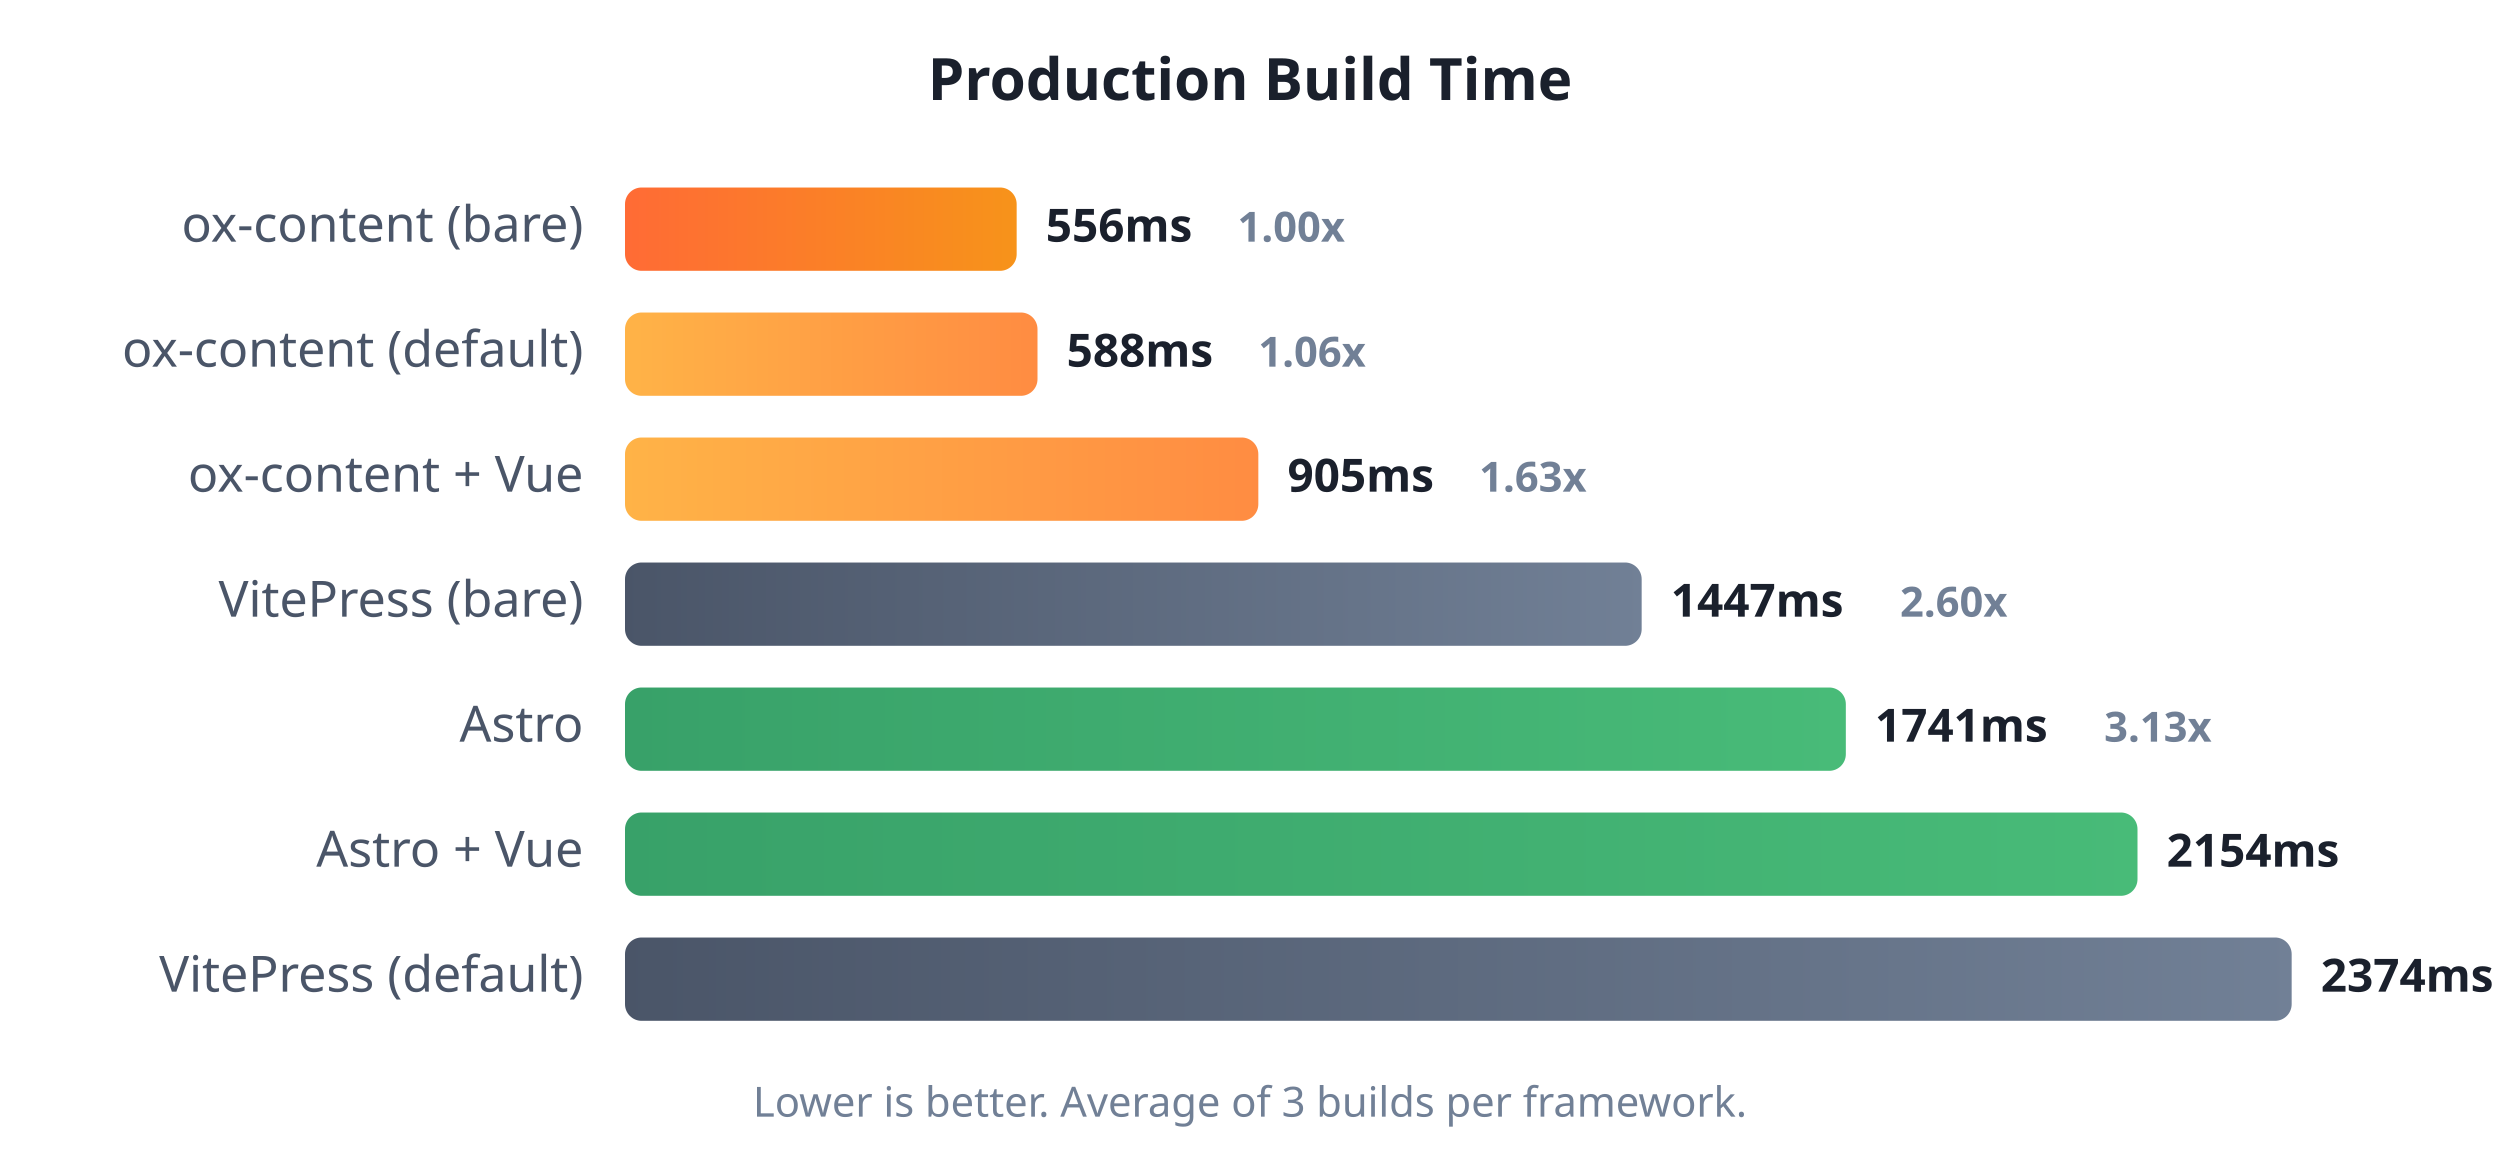
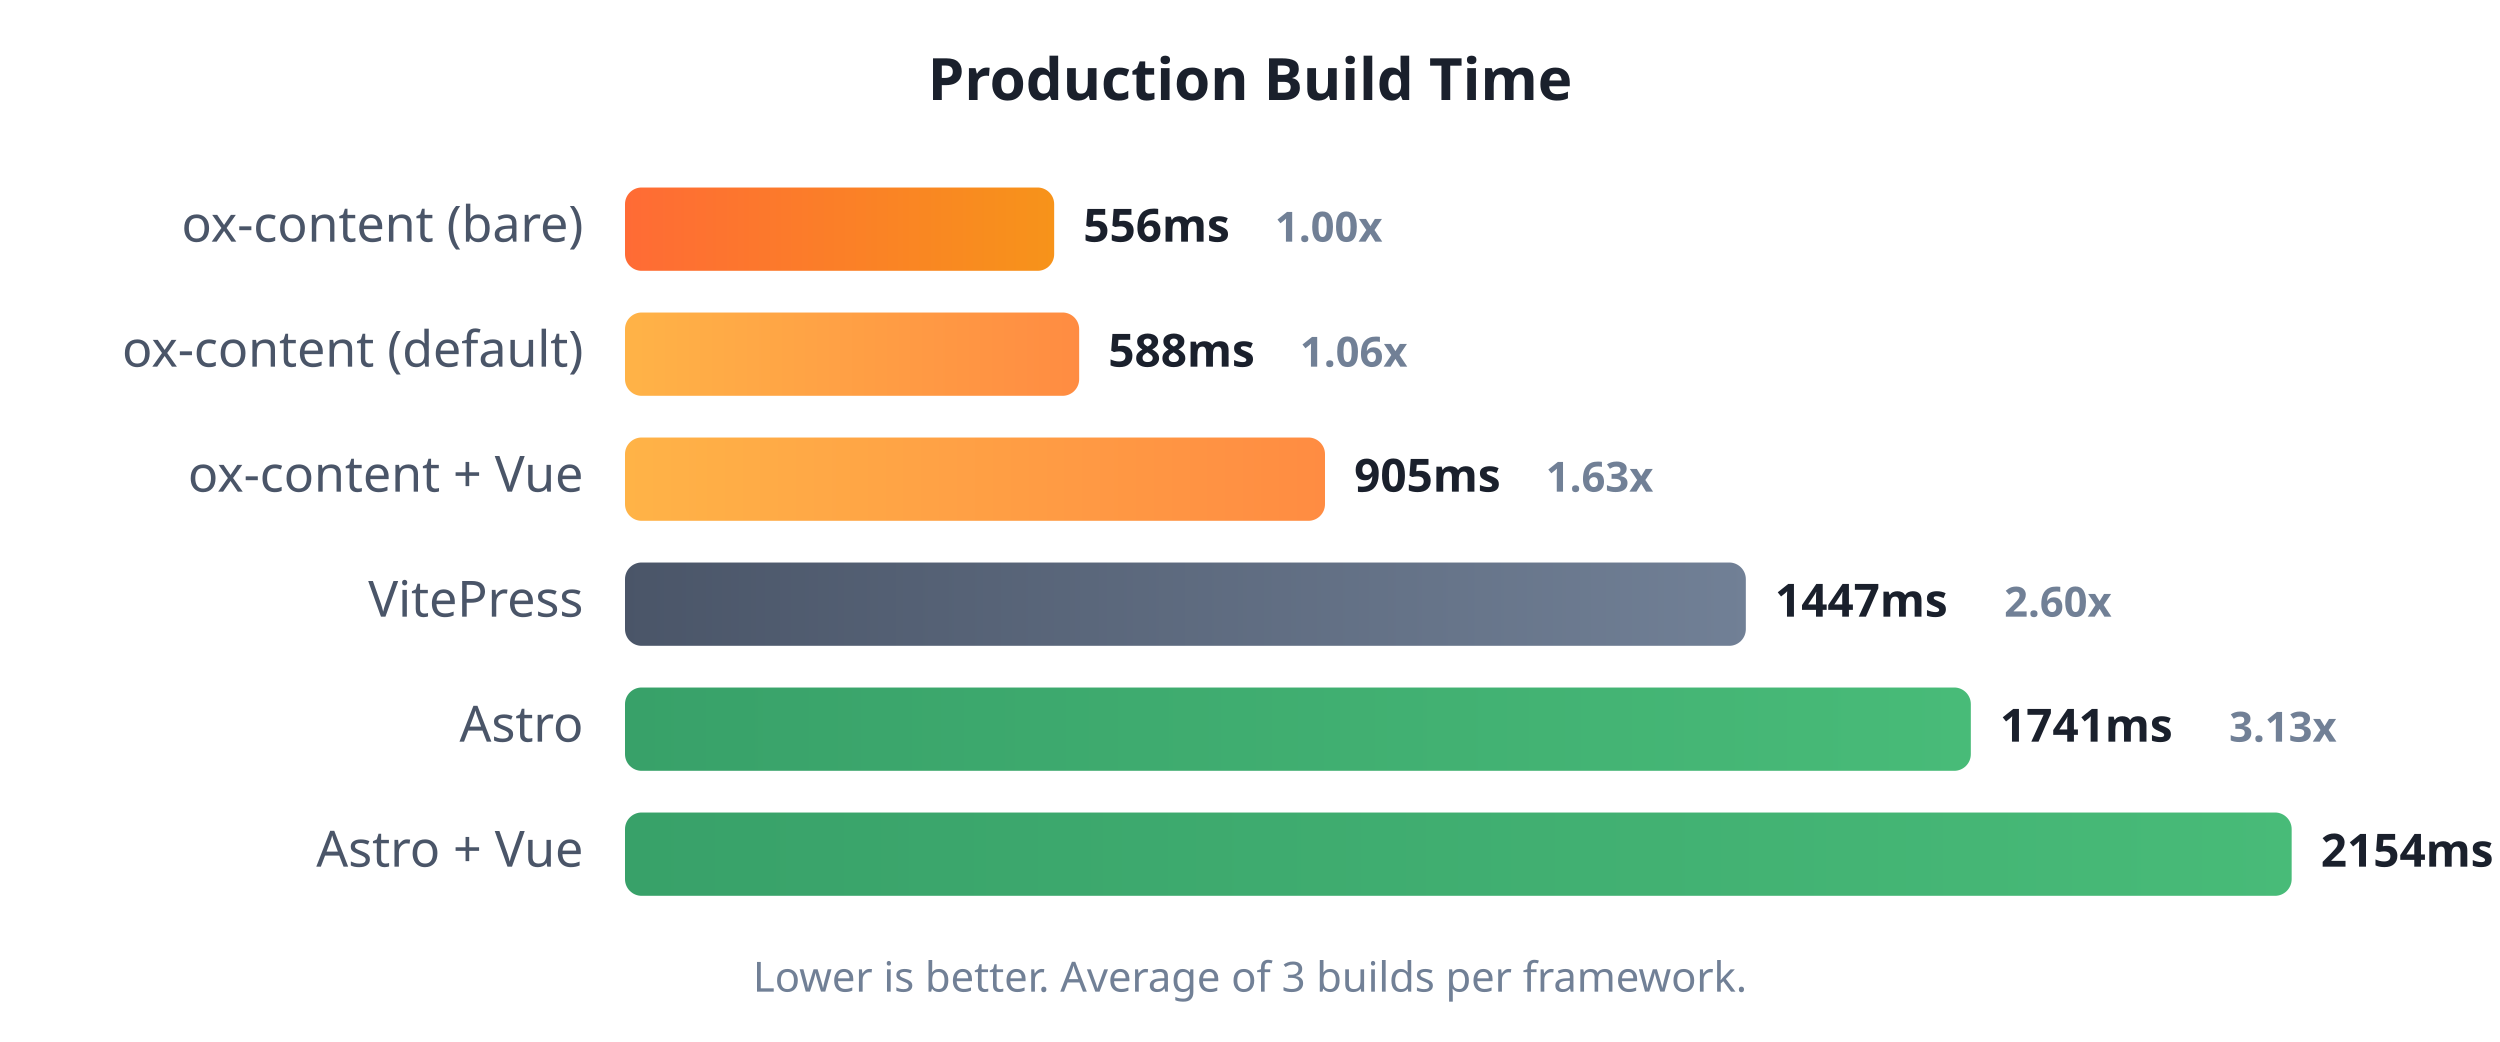
- <svg xmlns="http://www.w3.org/2000/svg" viewBox="0 0 600 280">
+ <svg xmlns="http://www.w3.org/2000/svg" viewBox="0 0 600 250">
  <defs>
    <linearGradient id="oxGrad" x1="0%" y1="0%" x2="100%" y2="0%">
      <stop offset="0%" style="stop-color:#ff6b35" />
      <stop offset="100%" style="stop-color:#f7931a" />
    </linearGradient>
    <linearGradient id="oxGrad2" x1="0%" y1="0%" x2="100%" y2="0%">
      <stop offset="0%" style="stop-color:#ffb347" />
      <stop offset="100%" style="stop-color:#ff8c42" />
    </linearGradient>
    <linearGradient id="grayGrad" x1="0%" y1="0%" x2="100%" y2="0%">
      <stop offset="0%" style="stop-color:#4a5568" />
      <stop offset="100%" style="stop-color:#718096" />
    </linearGradient>
    <linearGradient id="greenGrad" x1="0%" y1="0%" x2="100%" y2="0%">
      <stop offset="0%" style="stop-color:#38a169" />
      <stop offset="100%" style="stop-color:#48bb78" />
    </linearGradient>
  </defs>
  <style>
    .title { font: bold 14px system-ui, sans-serif; fill: #1a202c; }
    .label { font: 12px system-ui, sans-serif; fill: #4a5568; }
    .value { font: bold 11px system-ui, sans-serif; fill: #1a202c; }
    .unit { font: 10px system-ui, sans-serif; fill: #718096; }
    .ratio { font: bold 10px system-ui, sans-serif; fill: #718096; }
  </style>
  <text x="300" y="24" text-anchor="middle" class="title">Production Build Time</text>
  <text x="140" y="58" text-anchor="end" class="label">ox-content (bare)</text>
-   <rect x="150" y="45" width="94" height="20" rx="4" fill="url(#oxGrad)" />
-   <text x="251" y="58" class="value">556ms</text>
-   <text x="297" y="58" class="ratio">1.00x</text>
+   <rect x="150" y="45" width="103" height="20" rx="4" fill="url(#oxGrad)" />
+   <text x="260" y="58" class="value">556ms</text>
+   <text x="306" y="58" class="ratio">1.00x</text>
  <text x="140" y="88" text-anchor="end" class="label">ox-content (default)</text>
-   <rect x="150" y="75" width="99" height="20" rx="4" fill="url(#oxGrad2)" />
-   <text x="256" y="88" class="value">588ms</text>
-   <text x="302" y="88" class="ratio">1.06x</text>
+   <rect x="150" y="75" width="109" height="20" rx="4" fill="url(#oxGrad2)" />
+   <text x="266" y="88" class="value">588ms</text>
+   <text x="312" y="88" class="ratio">1.06x</text>
  <text x="140" y="118" text-anchor="end" class="label">ox-content + Vue</text>
-   <rect x="150" y="105" width="152" height="20" rx="4" fill="url(#oxGrad2)" />
-   <text x="309" y="118" class="value">905ms</text>
-   <text x="355" y="118" class="ratio">1.63x</text>
-   <text x="140" y="148" text-anchor="end" class="label">VitePress (bare)</text>
-   <rect x="150" y="135" width="244" height="20" rx="4" fill="url(#grayGrad)" />
-   <text x="401" y="148" class="value">1447ms</text>
-   <text x="456" y="148" class="ratio">2.60x</text>
+   <rect x="150" y="105" width="168" height="20" rx="4" fill="url(#oxGrad2)" />
+   <text x="325" y="118" class="value">905ms</text>
+   <text x="371" y="118" class="ratio">1.63x</text>
+   <text x="140" y="148" text-anchor="end" class="label">VitePress</text>
+   <rect x="150" y="135" width="269" height="20" rx="4" fill="url(#grayGrad)" />
+   <text x="426" y="148" class="value">1447ms</text>
+   <text x="481" y="148" class="ratio">2.60x</text>
  <text x="140" y="178" text-anchor="end" class="label">Astro</text>
-   <rect x="150" y="165" width="293" height="20" rx="4" fill="url(#greenGrad)" />
-   <text x="450" y="178" class="value">1741ms</text>
-   <text x="505" y="178" class="ratio">3.13x</text>
+   <rect x="150" y="165" width="323" height="20" rx="4" fill="url(#greenGrad)" />
+   <text x="480" y="178" class="value">1741ms</text>
+   <text x="535" y="178" class="ratio">3.13x</text>
  <text x="140" y="208" text-anchor="end" class="label">Astro + Vue</text>
-   <rect x="150" y="195" width="363" height="20" rx="4" fill="url(#greenGrad)" />
-   <text x="520" y="208" class="value">2154ms</text>
-   <text x="140" y="238" text-anchor="end" class="label">VitePress (default)</text>
-   <rect x="150" y="225" width="400" height="20" rx="4" fill="url(#grayGrad)" />
-   <text x="557" y="238" class="value">2374ms</text>
-   <text x="300" y="268" text-anchor="middle" class="unit">Lower is better. Average of 3 builds per framework.</text>
+   <rect x="150" y="195" width="400" height="20" rx="4" fill="url(#greenGrad)" />
+   <text x="557" y="208" class="value">2154ms</text>
+   <text x="300" y="238" text-anchor="middle" class="unit">Lower is better. Average of 3 builds per framework.</text>
</svg>
